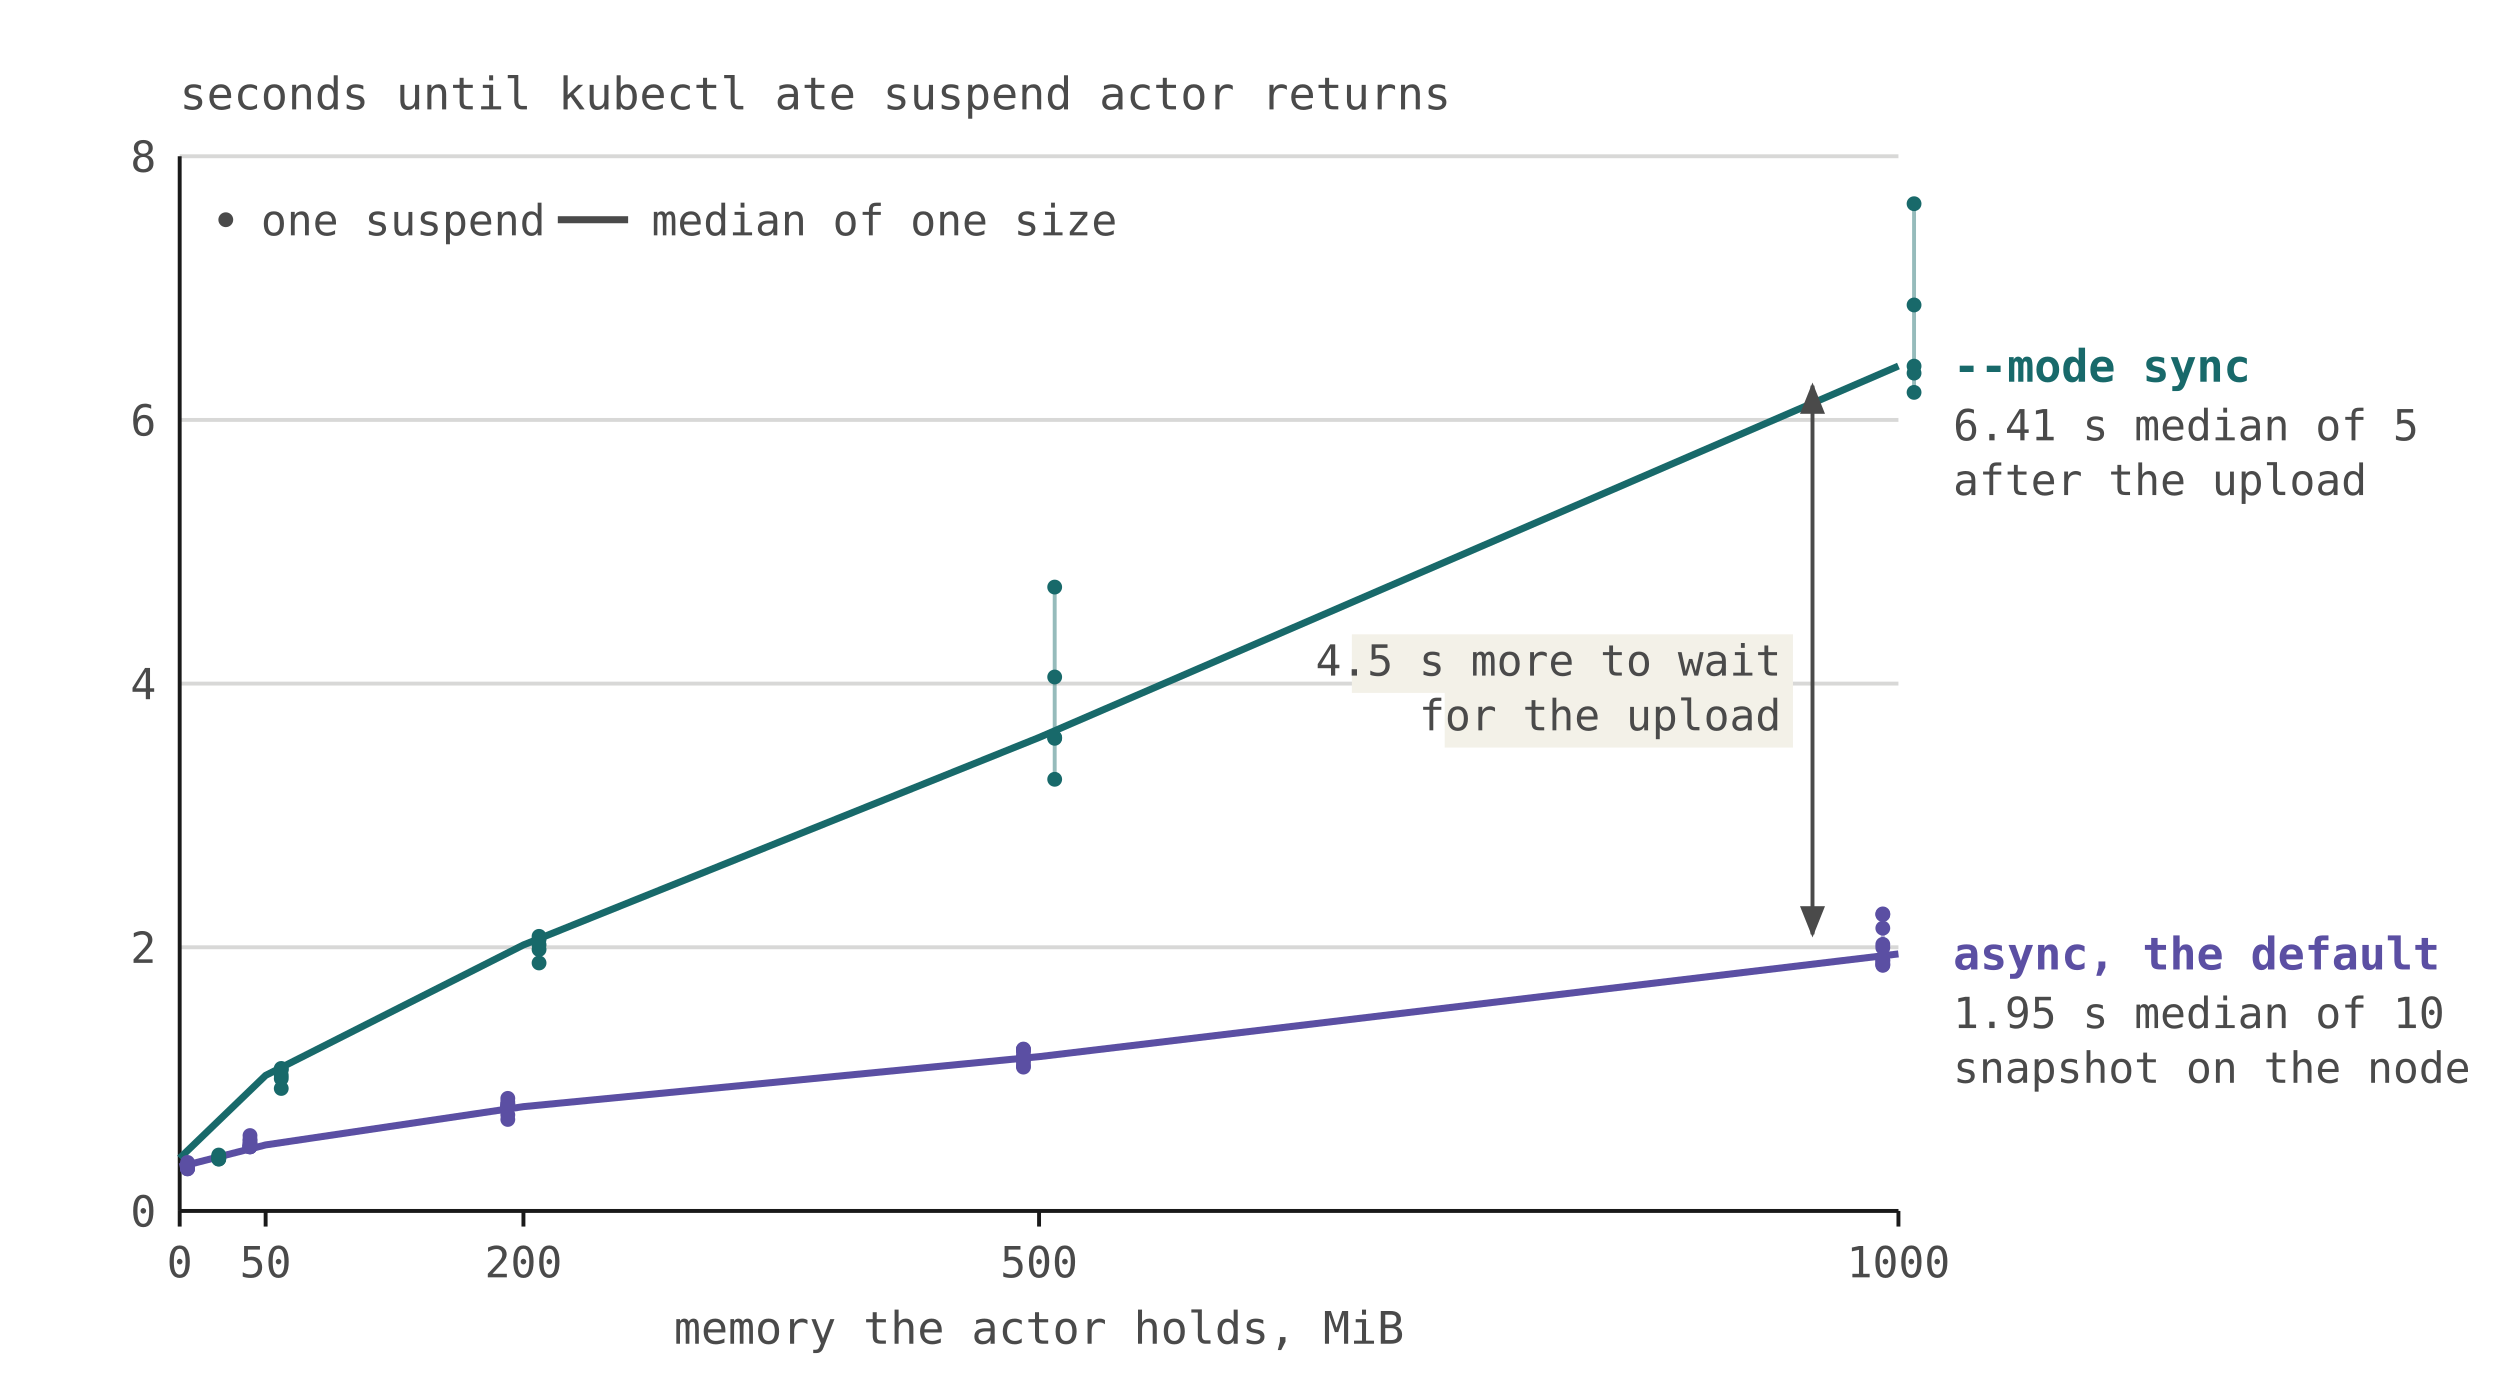
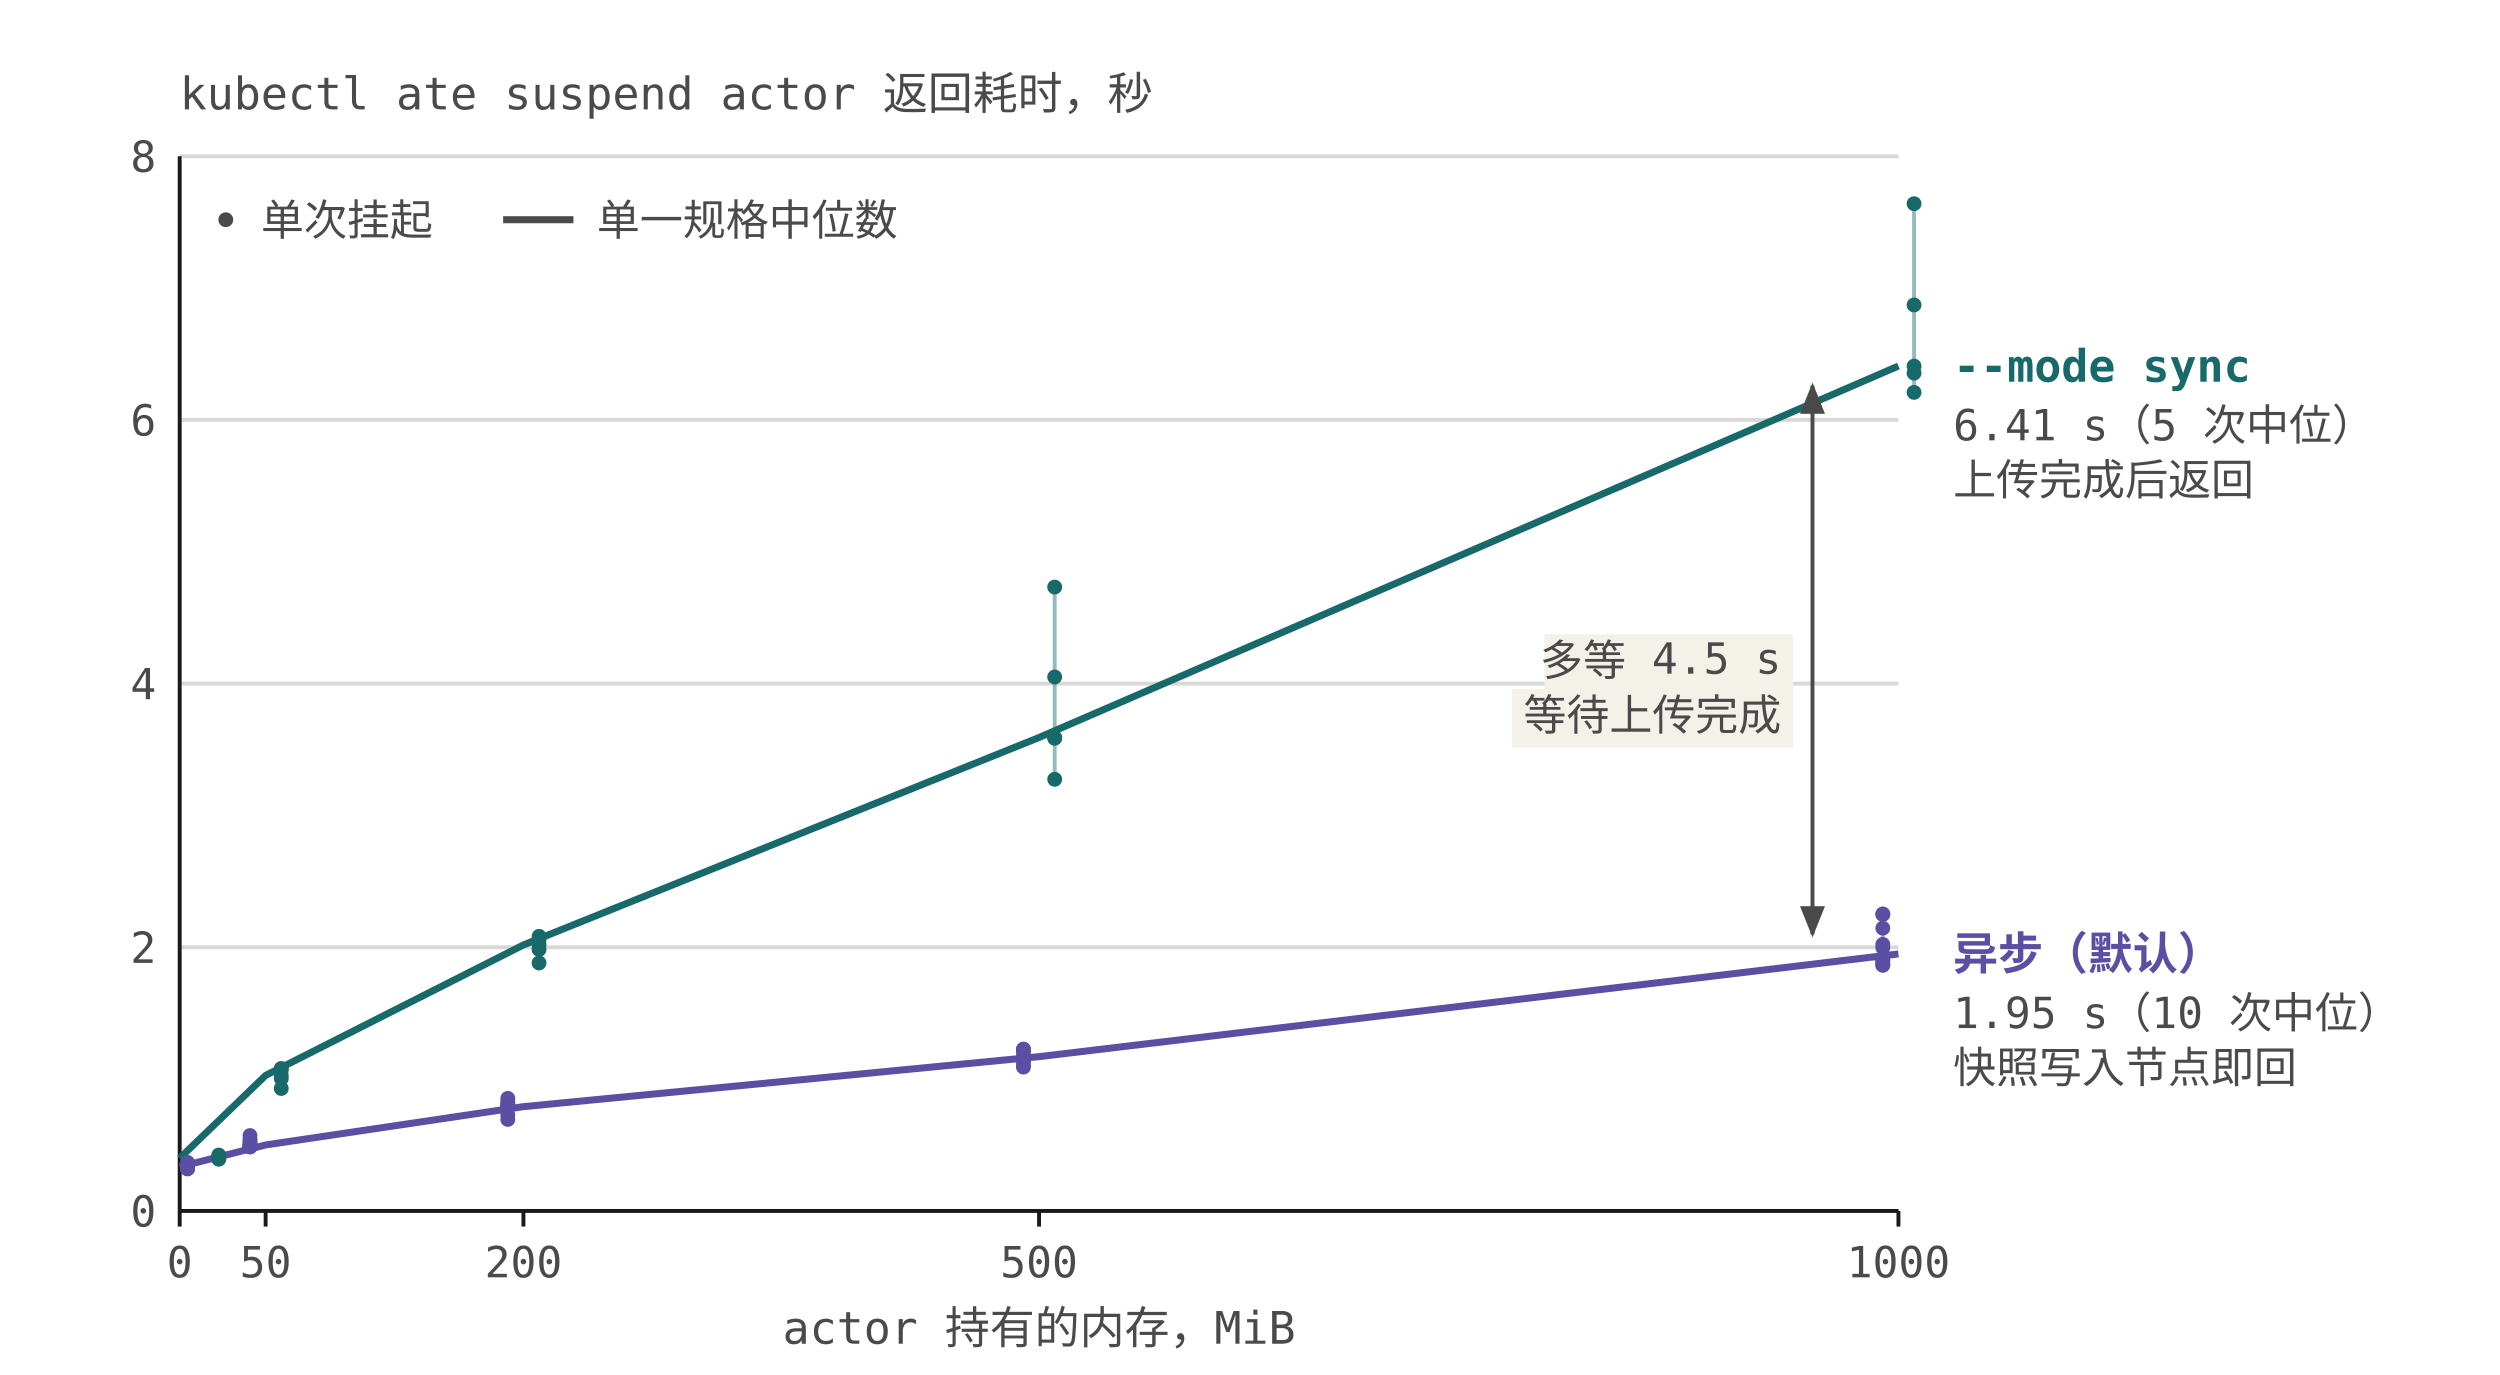
<svg xmlns="http://www.w3.org/2000/svg" viewBox="0 0 640 352" role="img" aria-labelledby="fig-3-3b-title fig-3-3b-desc" font-family="JetBrains Mono, ui-monospace, monospace">
  <defs>
    <marker id="fig-3-3b-head-ink-soft" viewBox="0 0 10 10" refX="9" refY="5" markerWidth="8" markerHeight="8" markerUnits="userSpaceOnUse" orient="auto-start-reverse">
      <path d="M0 1 L10 5 L0 9 z" fill="var(--m-ink-soft, #4a4a4a)" />
    </marker>
  </defs>
  <line x1="46" y1="310" x2="486" y2="310" stroke="var(--m-ink-mute, #666660)" stroke-width="1" stroke-opacity="0.25" />
  <text x="40" y="314" font-size="11" text-anchor="end" fill="var(--m-ink-soft, #4a4a4a)">0</text>
  <line x1="46" y1="242.5" x2="486" y2="242.5" stroke="var(--m-ink-mute, #666660)" stroke-width="1" stroke-opacity="0.25" />
  <text x="40" y="246.5" font-size="11" text-anchor="end" fill="var(--m-ink-soft, #4a4a4a)">2</text>
  <line x1="46" y1="175" x2="486" y2="175" stroke="var(--m-ink-mute, #666660)" stroke-width="1" stroke-opacity="0.25" />
  <text x="40" y="179" font-size="11" text-anchor="end" fill="var(--m-ink-soft, #4a4a4a)">4</text>
  <line x1="46" y1="107.5" x2="486" y2="107.5" stroke="var(--m-ink-mute, #666660)" stroke-width="1" stroke-opacity="0.25" />
  <text x="40" y="111.5" font-size="11" text-anchor="end" fill="var(--m-ink-soft, #4a4a4a)">6</text>
  <line x1="46" y1="40" x2="486" y2="40" stroke="var(--m-ink-mute, #666660)" stroke-width="1" stroke-opacity="0.25" />
  <text x="40" y="44" font-size="11" text-anchor="end" fill="var(--m-ink-soft, #4a4a4a)">8</text>
  <line x1="46" y1="310" x2="486" y2="310" stroke="var(--m-ink, #1a1a1a)" stroke-width="1" />
  <line x1="46" y1="40" x2="46" y2="310" stroke="var(--m-ink, #1a1a1a)" stroke-width="1" />
  <line x1="46" y1="310" x2="46" y2="314" stroke="var(--m-ink, #1a1a1a)" stroke-width="1" />
  <text x="46" y="327" font-size="11" text-anchor="middle" fill="var(--m-ink-soft, #4a4a4a)">0</text>
  <line x1="68" y1="310" x2="68" y2="314" stroke="var(--m-ink, #1a1a1a)" stroke-width="1" />
  <text x="68" y="327" font-size="11" text-anchor="middle" fill="var(--m-ink-soft, #4a4a4a)">50</text>
  <line x1="134" y1="310" x2="134" y2="314" stroke="var(--m-ink, #1a1a1a)" stroke-width="1" />
  <text x="134" y="327" font-size="11" text-anchor="middle" fill="var(--m-ink-soft, #4a4a4a)">200</text>
  <line x1="266" y1="310" x2="266" y2="314" stroke="var(--m-ink, #1a1a1a)" stroke-width="1" />
  <text x="266" y="327" font-size="11" text-anchor="middle" fill="var(--m-ink-soft, #4a4a4a)">500</text>
  <line x1="486" y1="310" x2="486" y2="314" stroke="var(--m-ink, #1a1a1a)" stroke-width="1" />
  <text x="486" y="327" font-size="11" text-anchor="middle" fill="var(--m-ink-soft, #4a4a4a)">1000</text>
-   <text x="266" y="344" font-size="11.5" text-anchor="middle" class="m-serif" fill="var(--m-ink-soft, #4a4a4a)">memory the actor holds, MiB</text>
-   <text x="46" y="28" font-size="11.5" class="m-serif" fill="var(--m-ink-soft, #4a4a4a)">seconds until kubectl ate suspend actor returns</text>
+   <text x="266" y="344" font-size="11.5" text-anchor="middle" class="m-serif" fill="var(--m-ink-soft, #4a4a4a)">actor 持有的内存，MiB</text>
+   <text x="46" y="28" font-size="11.5" class="m-serif" fill="var(--m-ink-soft, #4a4a4a)">kubectl ate suspend actor 返回耗时，秒</text>
  <path d="M46.0 296.5 L68.0 275.3 L134.0 241.9 L266.0 188.8 L486.0 93.7" fill="none" stroke="var(--m-teal-ink, #18696a)" stroke-width="1.8" stroke-linejoin="round" />
  <path d="M46.0 298.7 L68.0 293.1 L134.0 283.3 L266.0 270.5 L486.0 244.2" fill="none" stroke="var(--m-violet-ink, #5b4fa3)" stroke-width="1.8" stroke-linejoin="round" />
  <line x1="56" y1="295.69" x2="56" y2="296.74" stroke="var(--m-teal-ink, #18696a)" stroke-width="1" stroke-opacity="0.45" />
  <circle cx="56" cy="296.47" r="1.9" fill="var(--m-teal-ink, #18696a)" />
  <circle cx="56" cy="296.1" r="1.9" fill="var(--m-teal-ink, #18696a)" />
  <circle cx="56" cy="296.67" r="1.9" fill="var(--m-teal-ink, #18696a)" />
  <circle cx="56" cy="295.69" r="1.9" fill="var(--m-teal-ink, #18696a)" />
  <circle cx="56" cy="296.74" r="1.9" fill="var(--m-teal-ink, #18696a)" />
  <line x1="72" y1="273.52" x2="72" y2="278.65" stroke="var(--m-teal-ink, #18696a)" stroke-width="1" stroke-opacity="0.45" />
  <circle cx="72" cy="273.52" r="1.9" fill="var(--m-teal-ink, #18696a)" />
  <circle cx="72" cy="278.65" r="1.9" fill="var(--m-teal-ink, #18696a)" />
  <circle cx="72" cy="275.27" r="1.9" fill="var(--m-teal-ink, #18696a)" />
  <circle cx="72" cy="273.92" r="1.9" fill="var(--m-teal-ink, #18696a)" />
  <circle cx="72" cy="276.12" r="1.9" fill="var(--m-teal-ink, #18696a)" />
  <line x1="138" y1="239.7" x2="138" y2="246.52" stroke="var(--m-teal-ink, #18696a)" stroke-width="1" stroke-opacity="0.45" />
  <circle cx="138" cy="243.07" r="1.9" fill="var(--m-teal-ink, #18696a)" />
  <circle cx="138" cy="240.51" r="1.9" fill="var(--m-teal-ink, #18696a)" />
  <circle cx="138" cy="241.86" r="1.9" fill="var(--m-teal-ink, #18696a)" />
  <circle cx="138" cy="246.52" r="1.9" fill="var(--m-teal-ink, #18696a)" />
  <circle cx="138" cy="239.7" r="1.9" fill="var(--m-teal-ink, #18696a)" />
  <line x1="270" y1="150.29" x2="270" y2="199.5" stroke="var(--m-teal-ink, #18696a)" stroke-width="1" stroke-opacity="0.45" />
  <circle cx="270" cy="199.5" r="1.9" fill="var(--m-teal-ink, #18696a)" />
  <circle cx="270" cy="173.31" r="1.9" fill="var(--m-teal-ink, #18696a)" />
  <circle cx="270" cy="189.01" r="1.9" fill="var(--m-teal-ink, #18696a)" />
  <circle cx="270" cy="150.29" r="1.9" fill="var(--m-teal-ink, #18696a)" />
  <circle cx="270" cy="188.8" r="1.9" fill="var(--m-teal-ink, #18696a)" />
  <line x1="490" y1="52.15" x2="490" y2="100.45" stroke="var(--m-teal-ink, #18696a)" stroke-width="1" stroke-opacity="0.45" />
  <circle cx="490" cy="100.45" r="1.9" fill="var(--m-teal-ink, #18696a)" />
  <circle cx="490" cy="93.73" r="1.9" fill="var(--m-teal-ink, #18696a)" />
  <circle cx="490" cy="95.52" r="1.9" fill="var(--m-teal-ink, #18696a)" />
  <circle cx="490" cy="52.15" r="1.9" fill="var(--m-teal-ink, #18696a)" />
  <circle cx="490" cy="78.07" r="1.9" fill="var(--m-teal-ink, #18696a)" />
  <line x1="48" y1="297.58" x2="48" y2="299.23" stroke="var(--m-violet-ink, #5b4fa3)" stroke-width="1" stroke-opacity="0.45" />
  <circle cx="48" cy="298.83" r="1.9" fill="var(--m-violet-ink, #5b4fa3)" />
  <circle cx="48" cy="297.58" r="1.9" fill="var(--m-violet-ink, #5b4fa3)" />
  <circle cx="48" cy="298.29" r="1.9" fill="var(--m-violet-ink, #5b4fa3)" />
  <circle cx="48" cy="299.23" r="1.9" fill="var(--m-violet-ink, #5b4fa3)" />
  <circle cx="48" cy="299.07" r="1.9" fill="var(--m-violet-ink, #5b4fa3)" />
  <circle cx="48" cy="298.32" r="1.9" fill="var(--m-violet-ink, #5b4fa3)" />
  <circle cx="48" cy="299.2" r="1.9" fill="var(--m-violet-ink, #5b4fa3)" />
  <circle cx="48" cy="298.73" r="1.9" fill="var(--m-violet-ink, #5b4fa3)" />
  <circle cx="48" cy="298.42" r="1.9" fill="var(--m-violet-ink, #5b4fa3)" />
  <circle cx="48" cy="298.69" r="1.9" fill="var(--m-violet-ink, #5b4fa3)" />
  <line x1="64" y1="290.7" x2="64" y2="293.6" stroke="var(--m-violet-ink, #5b4fa3)" stroke-width="1" stroke-opacity="0.45" />
  <circle cx="64" cy="292.99" r="1.9" fill="var(--m-violet-ink, #5b4fa3)" />
  <circle cx="64" cy="292.72" r="1.9" fill="var(--m-violet-ink, #5b4fa3)" />
  <circle cx="64" cy="292.11" r="1.9" fill="var(--m-violet-ink, #5b4fa3)" />
  <circle cx="64" cy="293.6" r="1.9" fill="var(--m-violet-ink, #5b4fa3)" />
  <circle cx="64" cy="290.7" r="1.9" fill="var(--m-violet-ink, #5b4fa3)" />
  <circle cx="64" cy="291.64" r="1.9" fill="var(--m-violet-ink, #5b4fa3)" />
  <circle cx="64" cy="293.6" r="1.9" fill="var(--m-violet-ink, #5b4fa3)" />
  <circle cx="64" cy="293.26" r="1.9" fill="var(--m-violet-ink, #5b4fa3)" />
  <circle cx="64" cy="293.56" r="1.9" fill="var(--m-violet-ink, #5b4fa3)" />
  <circle cx="64" cy="293.5" r="1.9" fill="var(--m-violet-ink, #5b4fa3)" />
  <line x1="130" y1="281.18" x2="130" y2="286.58" stroke="var(--m-violet-ink, #5b4fa3)" stroke-width="1" stroke-opacity="0.45" />
  <circle cx="130" cy="283.37" r="1.9" fill="var(--m-violet-ink, #5b4fa3)" />
  <circle cx="130" cy="282.76" r="1.9" fill="var(--m-violet-ink, #5b4fa3)" />
  <circle cx="130" cy="283.44" r="1.9" fill="var(--m-violet-ink, #5b4fa3)" />
  <circle cx="130" cy="285.4" r="1.9" fill="var(--m-violet-ink, #5b4fa3)" />
  <circle cx="130" cy="282.12" r="1.9" fill="var(--m-violet-ink, #5b4fa3)" />
  <circle cx="130" cy="282.73" r="1.9" fill="var(--m-violet-ink, #5b4fa3)" />
  <circle cx="130" cy="286.58" r="1.9" fill="var(--m-violet-ink, #5b4fa3)" />
  <circle cx="130" cy="283.3" r="1.9" fill="var(--m-violet-ink, #5b4fa3)" />
  <circle cx="130" cy="281.18" r="1.9" fill="var(--m-violet-ink, #5b4fa3)" />
  <circle cx="130" cy="283.4" r="1.9" fill="var(--m-violet-ink, #5b4fa3)" />
  <line x1="262" y1="268.56" x2="262" y2="273.18" stroke="var(--m-violet-ink, #5b4fa3)" stroke-width="1" stroke-opacity="0.45" />
  <circle cx="262" cy="272.81" r="1.9" fill="var(--m-violet-ink, #5b4fa3)" />
  <circle cx="262" cy="268.56" r="1.9" fill="var(--m-violet-ink, #5b4fa3)" />
  <circle cx="262" cy="270.85" r="1.9" fill="var(--m-violet-ink, #5b4fa3)" />
  <circle cx="262" cy="271.83" r="1.9" fill="var(--m-violet-ink, #5b4fa3)" />
  <circle cx="262" cy="271.22" r="1.9" fill="var(--m-violet-ink, #5b4fa3)" />
  <circle cx="262" cy="268.86" r="1.9" fill="var(--m-violet-ink, #5b4fa3)" />
  <circle cx="262" cy="268.69" r="1.9" fill="var(--m-violet-ink, #5b4fa3)" />
  <circle cx="262" cy="270.18" r="1.9" fill="var(--m-violet-ink, #5b4fa3)" />
  <circle cx="262" cy="273.18" r="1.9" fill="var(--m-violet-ink, #5b4fa3)" />
  <circle cx="262" cy="269.06" r="1.9" fill="var(--m-violet-ink, #5b4fa3)" />
  <line x1="482" y1="233.96" x2="482" y2="247.12" stroke="var(--m-violet-ink, #5b4fa3)" stroke-width="1" stroke-opacity="0.45" />
  <circle cx="482" cy="234.13" r="1.9" fill="var(--m-violet-ink, #5b4fa3)" />
  <circle cx="482" cy="245.74" r="1.9" fill="var(--m-violet-ink, #5b4fa3)" />
  <circle cx="482" cy="246.58" r="1.9" fill="var(--m-violet-ink, #5b4fa3)" />
  <circle cx="482" cy="245.98" r="1.9" fill="var(--m-violet-ink, #5b4fa3)" />
  <circle cx="482" cy="233.96" r="1.9" fill="var(--m-violet-ink, #5b4fa3)" />
  <circle cx="482" cy="246.99" r="1.9" fill="var(--m-violet-ink, #5b4fa3)" />
  <circle cx="482" cy="237.61" r="1.9" fill="var(--m-violet-ink, #5b4fa3)" />
  <circle cx="482" cy="247.12" r="1.9" fill="var(--m-violet-ink, #5b4fa3)" />
  <circle cx="482" cy="242.6" r="1.9" fill="var(--m-violet-ink, #5b4fa3)" />
  <circle cx="482" cy="241.76" r="1.9" fill="var(--m-violet-ink, #5b4fa3)" />
  <text x="500" y="97.73" font-size="11.5" font-weight="700" fill="var(--m-teal-ink, #18696a)">--mode sync</text>
-   <text x="500" y="112.73" font-size="11" class="m-serif" fill="var(--m-ink-soft, #4a4a4a)">6.41 s median of 5</text>
-   <text x="500" y="126.73" font-size="11" class="m-serif" fill="var(--m-ink-soft, #4a4a4a)">after the upload</text>
-   <text x="500" y="248.19" font-size="11.5" font-weight="700" fill="var(--m-violet-ink, #5b4fa3)">async, the default</text>
-   <text x="500" y="263.19" font-size="11" class="m-serif" fill="var(--m-ink-soft, #4a4a4a)">1.95 s median of 10</text>
-   <text x="500" y="277.19" font-size="11" class="m-serif" fill="var(--m-ink-soft, #4a4a4a)">snapshot on the node</text>
+   <text x="500" y="112.73" font-size="11" class="m-serif" fill="var(--m-ink-soft, #4a4a4a)">6.41 s（5 次中位）</text>
+   <text x="500" y="126.73" font-size="11" class="m-serif" fill="var(--m-ink-soft, #4a4a4a)">上传完成后返回</text>
+   <text x="500" y="248.19" font-size="11.5" font-weight="700" fill="var(--m-violet-ink, #5b4fa3)">异步（默认）</text>
+   <text x="500" y="263.19" font-size="11" class="m-serif" fill="var(--m-ink-soft, #4a4a4a)">1.95 s（10 次中位）</text>
+   <text x="500" y="277.19" font-size="11" class="m-serif" fill="var(--m-ink-soft, #4a4a4a)">快照写入节点即回</text>
  <path d="M464 239.188 V98.73" fill="none" stroke="var(--m-ink-soft, #4a4a4a)" stroke-width="1" stroke-linejoin="round" marker-end="url(#fig-3-3b-head-ink-soft)" marker-start="url(#fig-3-3b-head-ink-soft)" />
-   <rect class="m-knock" x="346.08" y="162.38" width="112.92" height="15" fill="var(--m-panel, #f3f1e8)" />
-   <text x="456" y="172.96" font-size="11" text-anchor="end" class="m-serif" fill="var(--m-ink-soft, #4a4a4a)">4.5 s more to wait</text>
-   <rect class="m-knock" x="369.84" y="176.38" width="89.16" height="15" fill="var(--m-panel, #f3f1e8)" />
-   <text x="456" y="186.96" font-size="11" text-anchor="end" class="m-serif" fill="var(--m-ink-soft, #4a4a4a)">for the upload</text>
+   <rect class="m-knock" x="395.36" y="162.38" width="63.64" height="15" fill="var(--m-panel, #f3f1e8)" />
+   <text x="456" y="172.96" font-size="11" text-anchor="end" class="m-serif" fill="var(--m-ink-soft, #4a4a4a)">多等 4.5 s</text>
+   <rect class="m-knock" x="387" y="176.38" width="72" height="15" fill="var(--m-panel, #f3f1e8)" />
+   <text x="456" y="186.96" font-size="11" text-anchor="end" class="m-serif" fill="var(--m-ink-soft, #4a4a4a)">等待上传完成</text>
  <circle cx="57.8" cy="56.25" r="1.9" fill="var(--m-ink-soft, #4a4a4a)" />
-   <text x="66.8" y="60.25" font-size="11" class="m-serif" fill="var(--m-ink-soft, #4a4a4a)">one suspend</text>
-   <line x1="142.8" y1="56.25" x2="160.8" y2="56.25" stroke="var(--m-ink-soft, #4a4a4a)" stroke-width="1.8" />
-   <text x="166.8" y="60.25" font-size="11" class="m-serif" fill="var(--m-ink-soft, #4a4a4a)">median of one size</text>
+   <text x="66.8" y="60.25" font-size="11" class="m-serif" fill="var(--m-ink-soft, #4a4a4a)">单次挂起</text>
+   <line x1="128.8" y1="56.25" x2="146.8" y2="56.25" stroke="var(--m-ink-soft, #4a4a4a)" stroke-width="1.8" />
+   <text x="152.8" y="60.25" font-size="11" class="m-serif" fill="var(--m-ink-soft, #4a4a4a)">单一规格中位数</text>
</svg>
